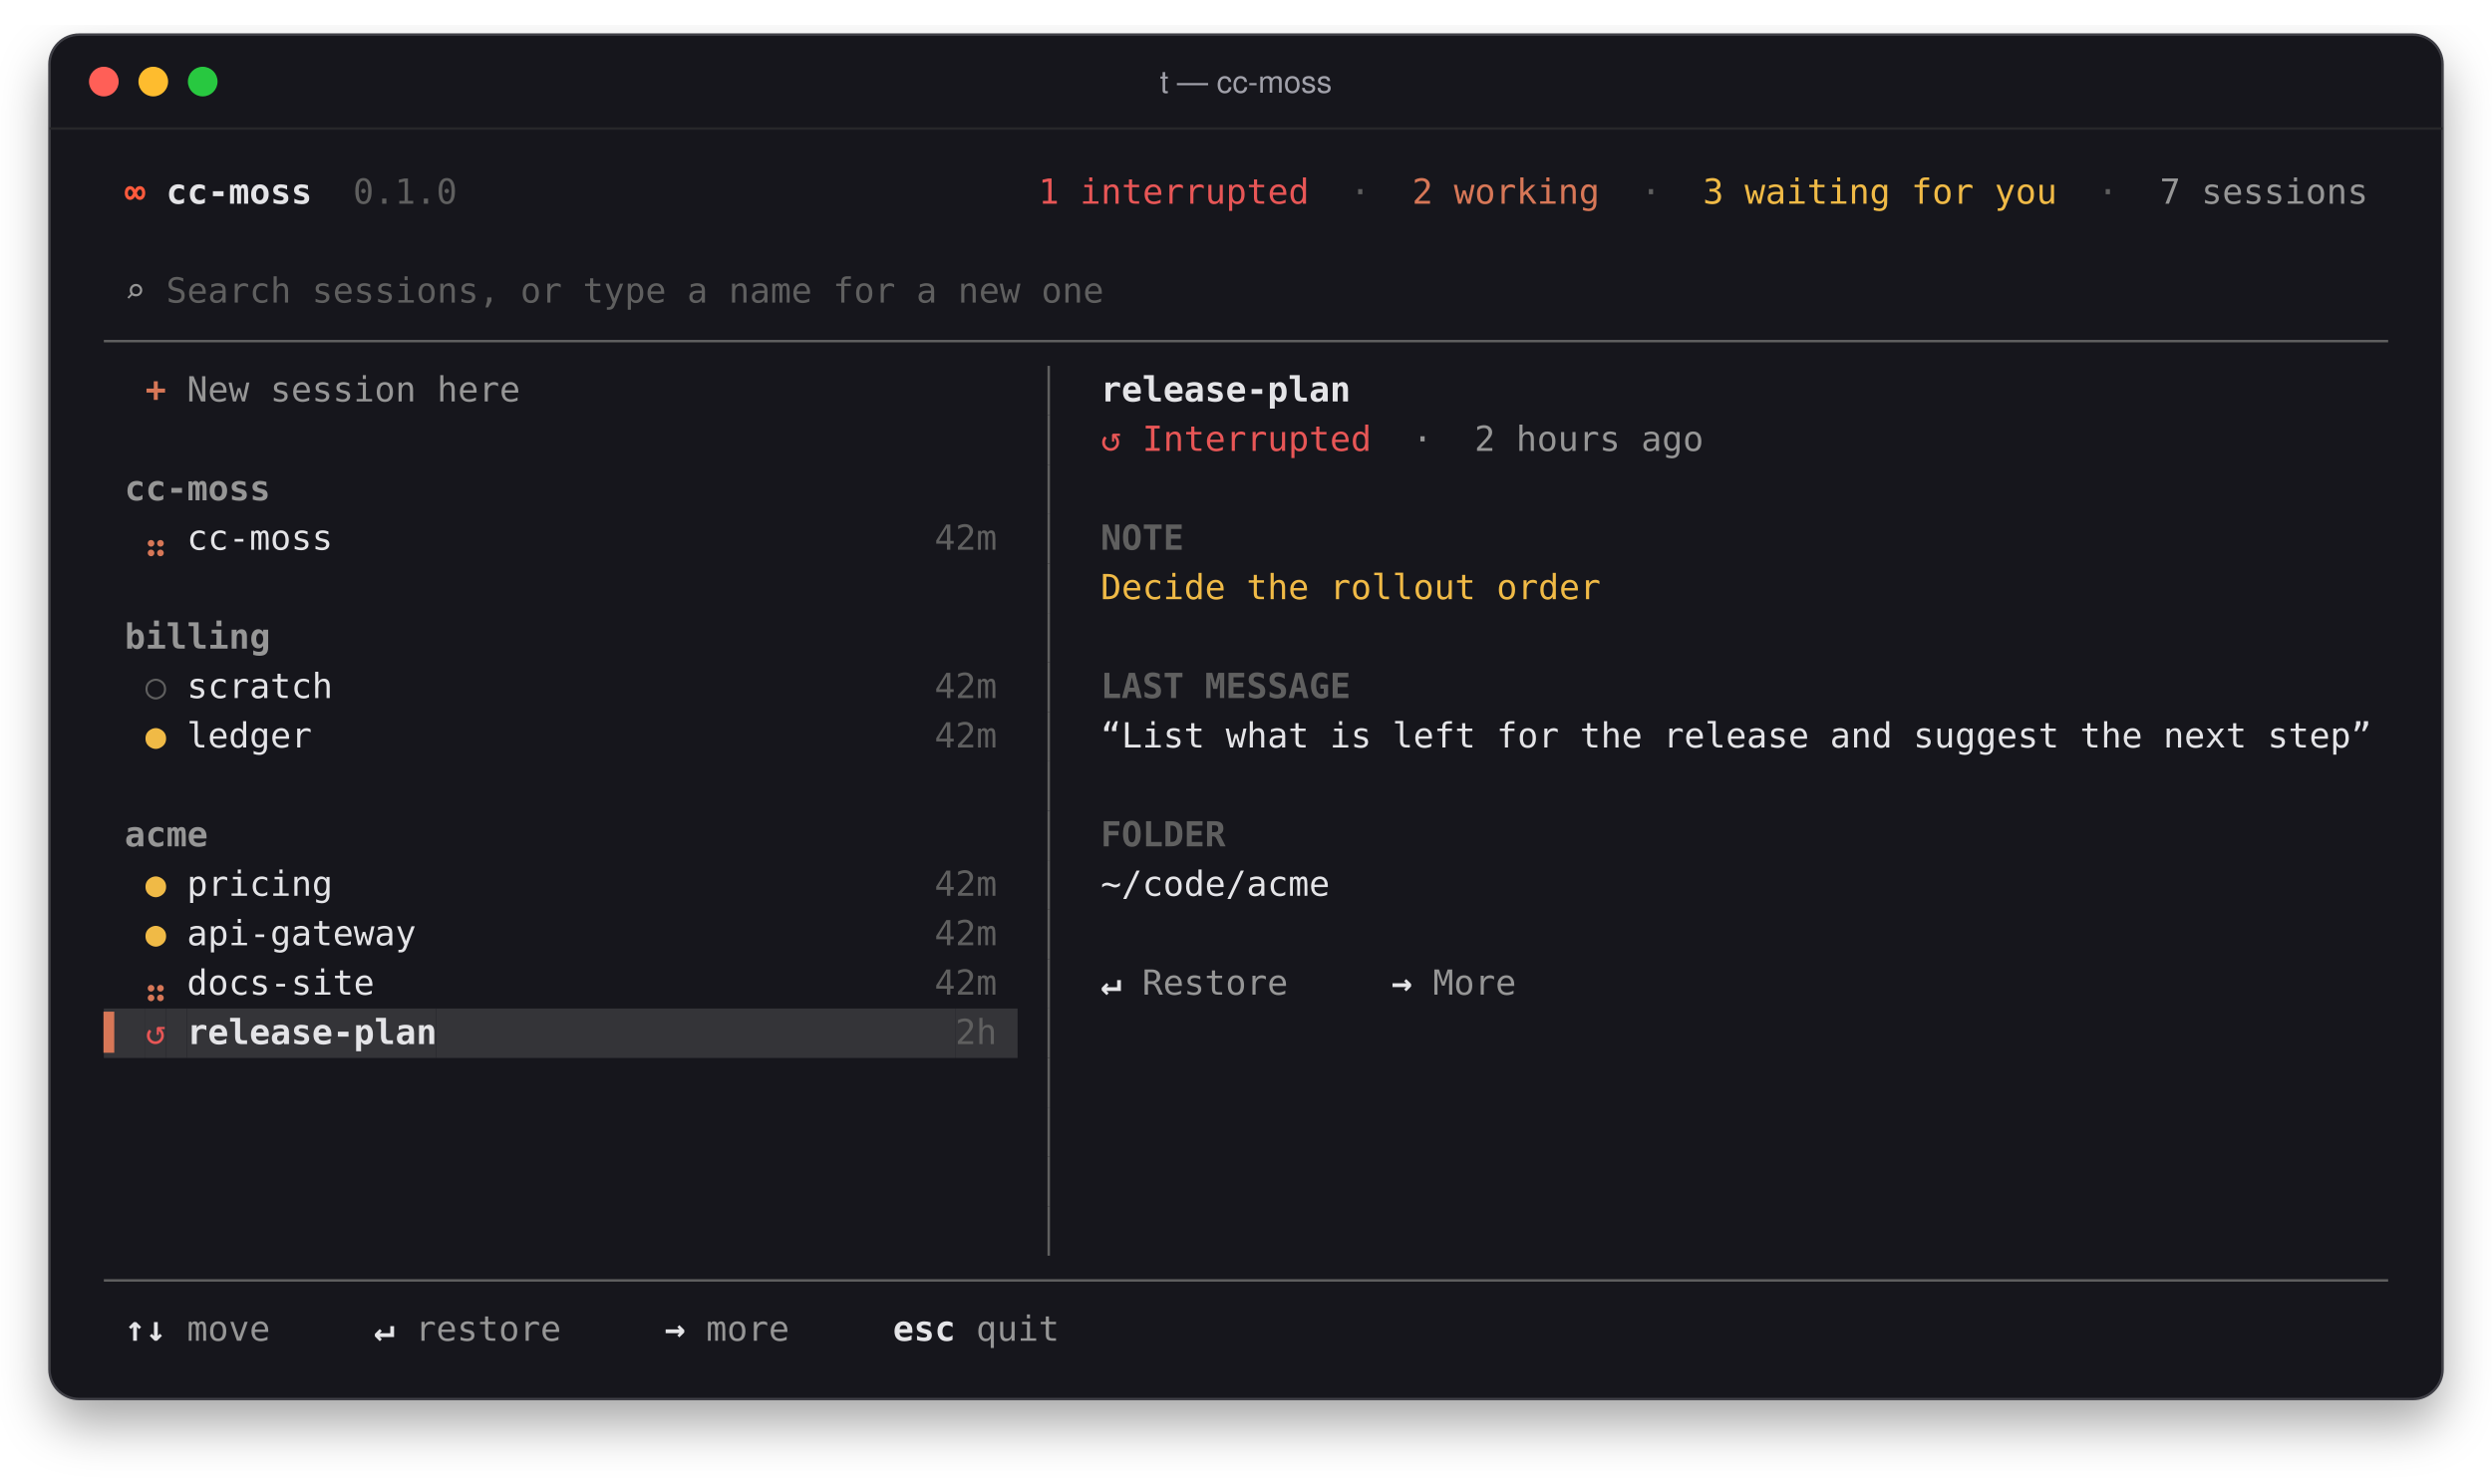
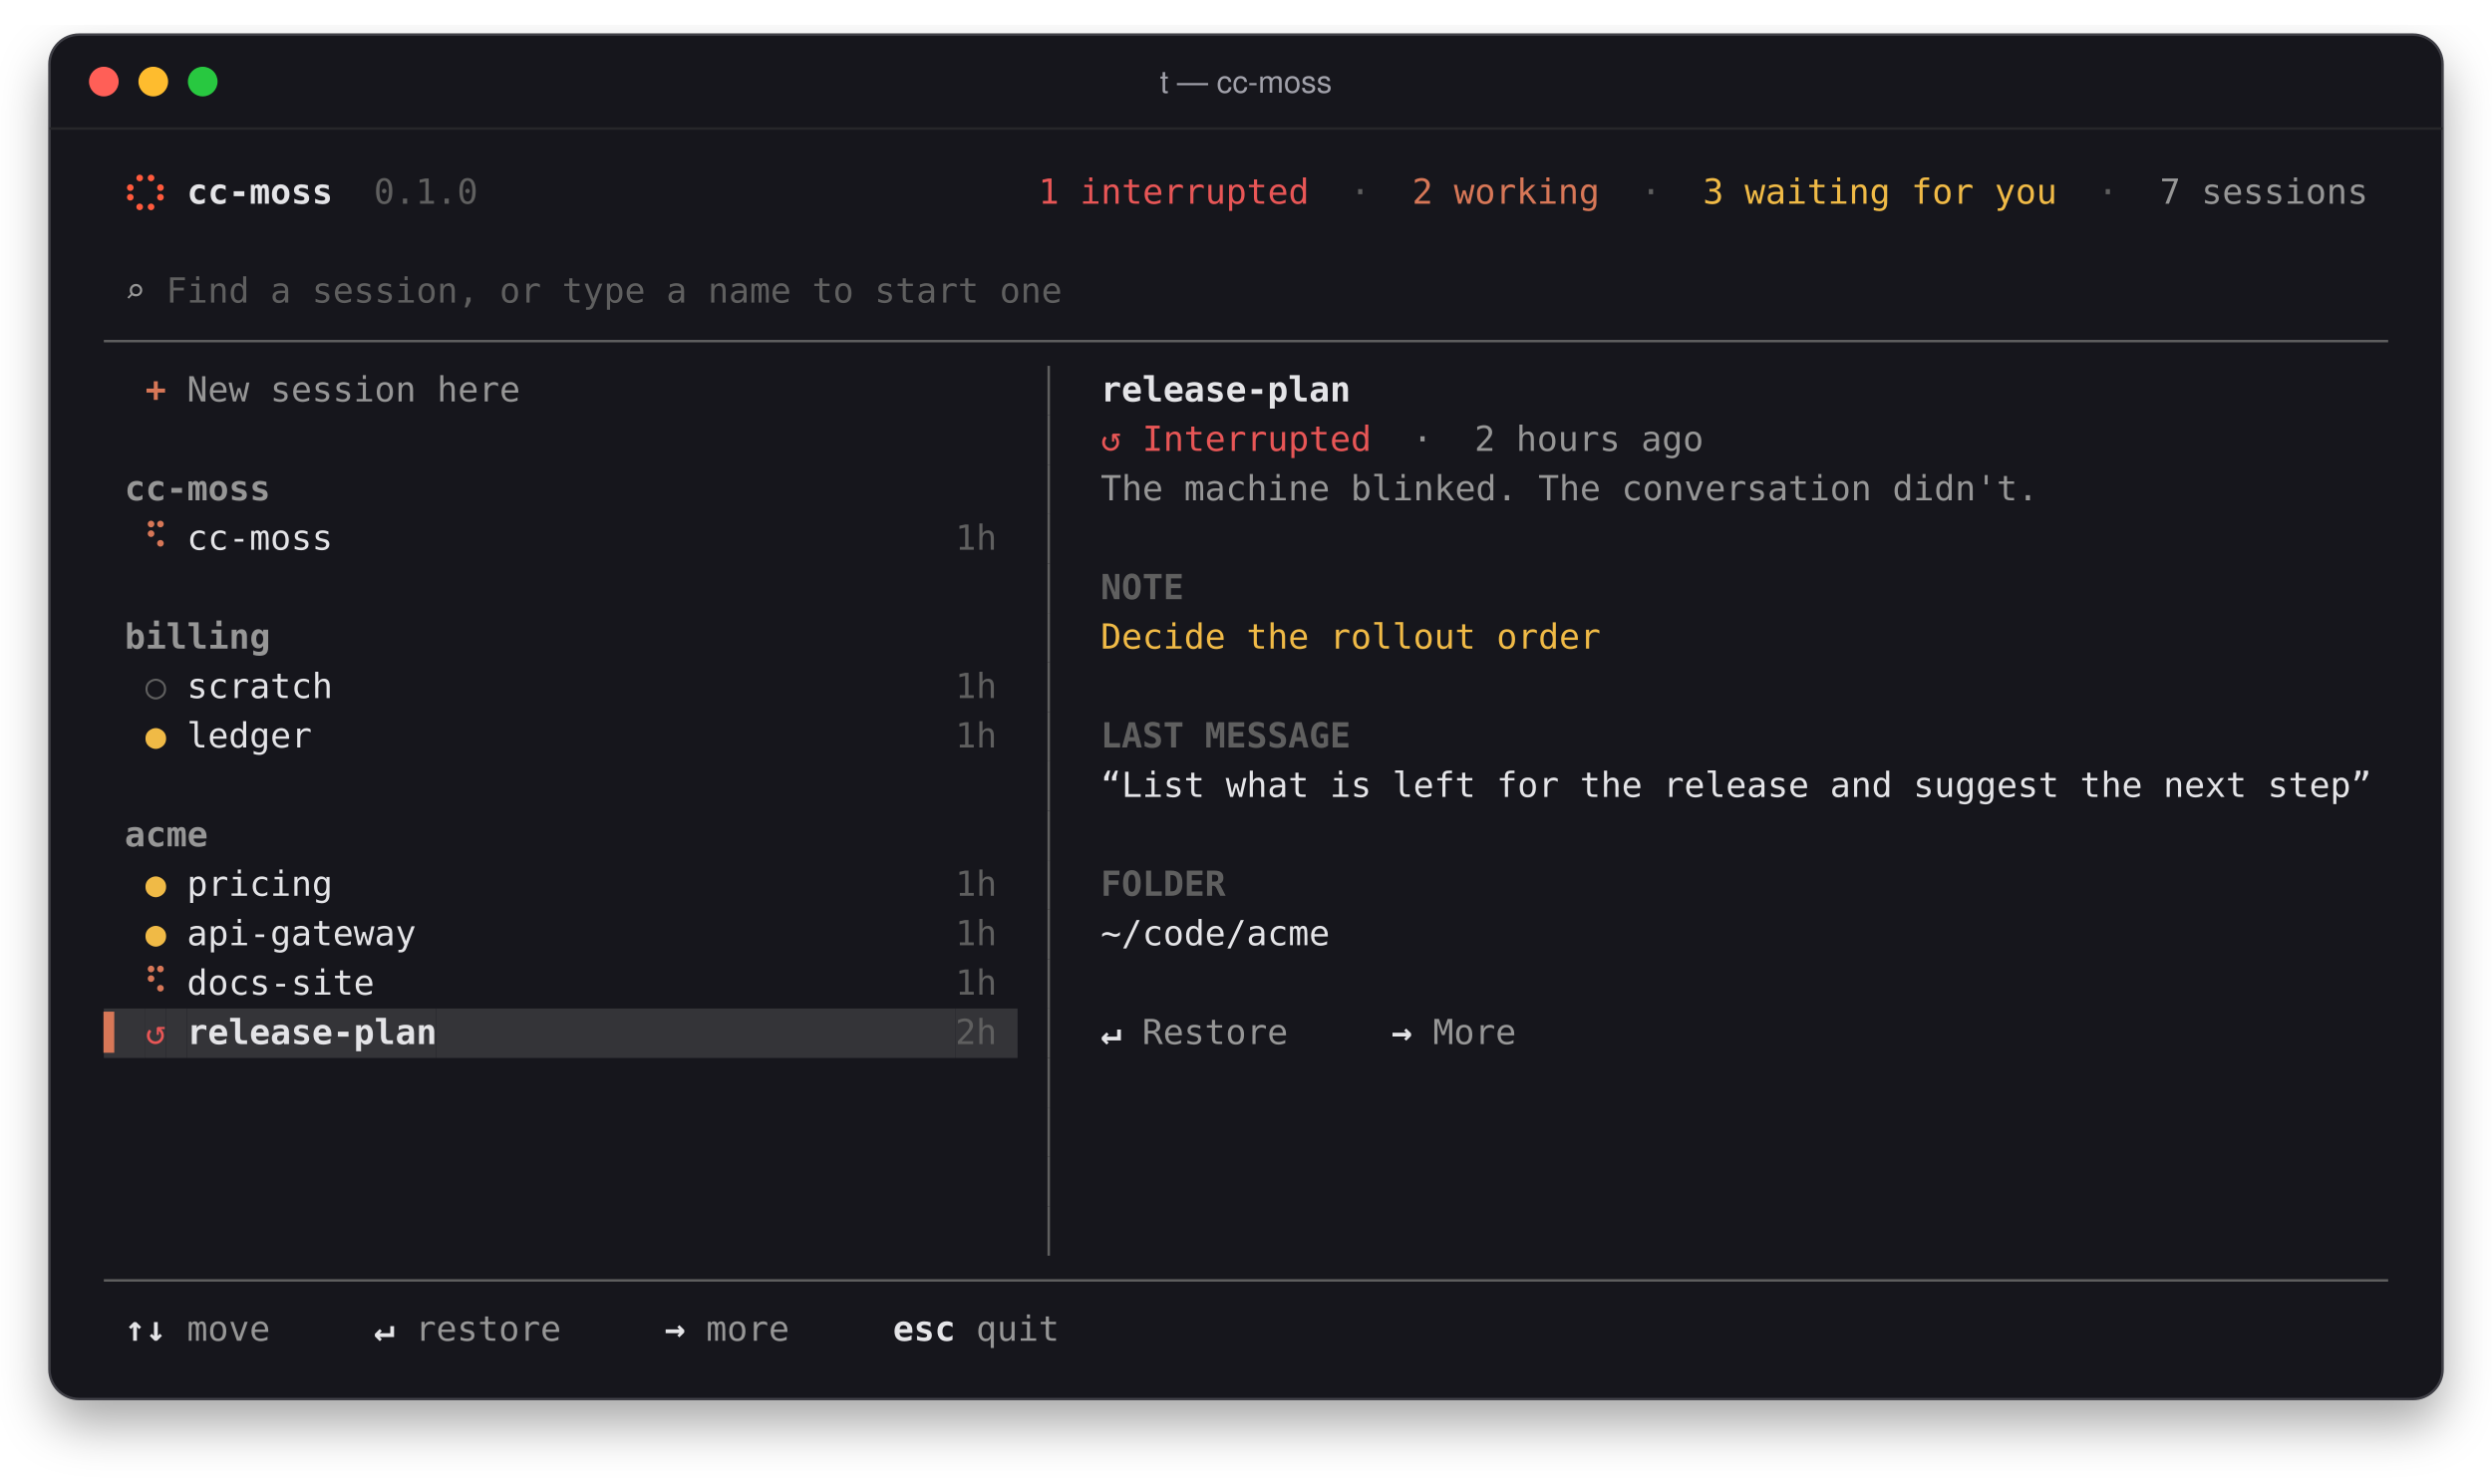
<svg xmlns="http://www.w3.org/2000/svg" width="1008" height="600" viewBox="0 0 1008 600" role="img" aria-label="t — cc-moss">
  <defs>
    <filter id="s" x="-10%" y="-10%" width="120%" height="130%">
      <feDropShadow dx="0" dy="10" stdDeviation="10" flood-color="#000" flood-opacity=".35" />
    </filter>
  </defs>
  <g transform="translate(20 14)">
    <rect width="968" height="552" rx="12" fill="#18181b" filter="url(#s)" />
    <rect width="968" height="552" rx="12" fill="none" stroke="#3f3f46" />
    <path d="M0 38 H968" stroke="#27272a" />
    <circle cx="22" cy="19.0" r="6" fill="#ff5f57" />
    <circle cx="42" cy="19.0" r="6" fill="#febc2e" />
    <circle cx="62" cy="19.0" r="6" fill="#28c840" />
    <text x="484" y="23.5" fill="#a1a1aa" font-size="12.5" font-family="-apple-system,Segoe UI,Helvetica,Arial,sans-serif" text-anchor="middle">t — cc-moss</text>
    <g font-family="ui-monospace,SFMono-Regular,Menlo,Consolas,'DejaVu Sans Mono',monospace" font-size="14" xml:space="preserve">
-       <text x="30.4" y="68.4" fill="#ff5a3c" font-weight="700" textLength="8.4" lengthAdjust="spacingAndGlyphs">∞</text>
-       <text x="47.2" y="68.4" fill="#e4e4e7" font-weight="700" textLength="58.8" lengthAdjust="spacingAndGlyphs">cc-moss</text>
-       <text x="122.8" y="68.4" fill="#5f5f5f" textLength="42.0" lengthAdjust="spacingAndGlyphs">0.1.0</text>
+       <circle cx="32.7" cy="61.9" r="1.35" fill="#ff5a3c" />
+       <circle cx="32.7" cy="65.8" r="1.35" fill="#ff5a3c" />
+       <circle cx="36.5" cy="58.0" r="1.35" fill="#ff5a3c" />
+       <circle cx="36.5" cy="69.7" r="1.35" fill="#ff5a3c" />
+       <circle cx="41.1" cy="58.0" r="1.35" fill="#ff5a3c" />
+       <circle cx="44.9" cy="61.9" r="1.35" fill="#ff5a3c" />
+       <circle cx="44.9" cy="65.8" r="1.35" fill="#ff5a3c" />
+       <circle cx="41.1" cy="69.7" r="1.35" fill="#ff5a3c" />
+       <text x="55.6" y="68.4" fill="#e4e4e7" font-weight="700" textLength="58.8" lengthAdjust="spacingAndGlyphs">cc-moss</text>
+       <text x="131.2" y="68.4" fill="#5f5f5f" textLength="42.0" lengthAdjust="spacingAndGlyphs">0.1.0</text>
      <text x="400.0" y="68.4" fill="#e85656" textLength="109.2" lengthAdjust="spacingAndGlyphs">1 interrupted</text>
      <text x="526.0" y="68.4" fill="#5f5f5f" textLength="8.4" lengthAdjust="spacingAndGlyphs">·</text>
      <text x="551.2" y="68.4" fill="#d77757" textLength="75.6" lengthAdjust="spacingAndGlyphs">2 working</text>
      <text x="643.6" y="68.4" fill="#5f5f5f" textLength="8.4" lengthAdjust="spacingAndGlyphs">·</text>
      <text x="668.8" y="68.4" fill="#f0ba46" textLength="142.8" lengthAdjust="spacingAndGlyphs">3 waiting for you</text>
      <text x="828.4" y="68.4" fill="#5f5f5f" textLength="8.4" lengthAdjust="spacingAndGlyphs">·</text>
      <text x="853.6" y="68.4" fill="#969696" textLength="84.0" lengthAdjust="spacingAndGlyphs">7 sessions</text>
      <text x="30.4" y="108.4" fill="#969696" textLength="8.4" lengthAdjust="spacingAndGlyphs">⌕</text>
-       <text x="47.2" y="108.4" fill="#5f5f5f" textLength="378.0" lengthAdjust="spacingAndGlyphs">Search sessions, or type a name for a new one</text>
+       <text x="47.2" y="108.4" fill="#5f5f5f" textLength="361.2" lengthAdjust="spacingAndGlyphs">Find a session, or type a name to start one</text>
      <path d="M22.0 124 h924.0" stroke="#5f5f5f" />
      <text x="38.8" y="148.4" fill="#d77757" font-weight="700" textLength="8.4" lengthAdjust="spacingAndGlyphs">+</text>
      <text x="55.6" y="148.4" fill="#969696" textLength="134.4" lengthAdjust="spacingAndGlyphs">New session here</text>
      <path d="M404.2 134 v20" stroke="#5f5f5f" />
      <text x="425.2" y="148.4" fill="#e4e4e7" font-weight="700" textLength="100.8" lengthAdjust="spacingAndGlyphs">release-plan</text>
      <path d="M404.2 154 v20" stroke="#5f5f5f" />
      <text x="425.2" y="168.4" fill="#e85656" textLength="109.2" lengthAdjust="spacingAndGlyphs">↺ Interrupted</text>
      <text x="551.2" y="168.4" fill="#969696" textLength="8.4" lengthAdjust="spacingAndGlyphs">·</text>
      <text x="576.4" y="168.4" fill="#969696" textLength="92.4" lengthAdjust="spacingAndGlyphs">2 hours ago</text>
      <text x="30.4" y="188.4" fill="#969696" font-weight="700" textLength="58.8" lengthAdjust="spacingAndGlyphs">cc-moss</text>
      <path d="M404.2 174 v20" stroke="#5f5f5f" />
-       <circle cx="41.1" cy="205.8" r="1.35" fill="#d77757" />
+       <text x="425.2" y="188.4" fill="#969696" textLength="378.0" lengthAdjust="spacingAndGlyphs">The machine blinked. The conversation didn't.</text>
+       <circle cx="41.1" cy="198.0" r="1.35" fill="#d77757" />
+       <circle cx="41.1" cy="201.9" r="1.35" fill="#d77757" />
+       <circle cx="44.9" cy="198.0" r="1.35" fill="#d77757" />
      <circle cx="44.9" cy="205.8" r="1.35" fill="#d77757" />
-       <circle cx="41.1" cy="209.7" r="1.35" fill="#d77757" />
-       <circle cx="44.9" cy="209.7" r="1.35" fill="#d77757" />
      <text x="55.6" y="208.4" fill="#e4e4e7" textLength="58.8" lengthAdjust="spacingAndGlyphs">cc-moss</text>
-       <text x="358.0" y="208.4" fill="#5f5f5f" textLength="25.2" lengthAdjust="spacingAndGlyphs">42m</text>
+       <text x="366.4" y="208.4" fill="#5f5f5f" textLength="16.8" lengthAdjust="spacingAndGlyphs">1h</text>
      <path d="M404.2 194 v20" stroke="#5f5f5f" />
-       <text x="425.2" y="208.4" fill="#5f5f5f" font-weight="700" textLength="33.6" lengthAdjust="spacingAndGlyphs">NOTE</text>
      <path d="M404.2 214 v20" stroke="#5f5f5f" />
-       <text x="425.2" y="228.4" fill="#f0ba46" textLength="201.6" lengthAdjust="spacingAndGlyphs">Decide the rollout order</text>
+       <text x="425.2" y="228.4" fill="#5f5f5f" font-weight="700" textLength="33.6" lengthAdjust="spacingAndGlyphs">NOTE</text>
      <text x="30.4" y="248.4" fill="#969696" font-weight="700" textLength="58.8" lengthAdjust="spacingAndGlyphs">billing</text>
      <path d="M404.2 234 v20" stroke="#5f5f5f" />
+       <text x="425.2" y="248.4" fill="#f0ba46" textLength="201.6" lengthAdjust="spacingAndGlyphs">Decide the rollout order</text>
      <text x="38.8" y="268.4" fill="#5f5f5f" textLength="8.4" lengthAdjust="spacingAndGlyphs">○</text>
      <text x="55.6" y="268.4" fill="#e4e4e7" textLength="58.8" lengthAdjust="spacingAndGlyphs">scratch</text>
-       <text x="358.0" y="268.4" fill="#5f5f5f" textLength="25.2" lengthAdjust="spacingAndGlyphs">42m</text>
+       <text x="366.4" y="268.4" fill="#5f5f5f" textLength="16.8" lengthAdjust="spacingAndGlyphs">1h</text>
      <path d="M404.2 254 v20" stroke="#5f5f5f" />
-       <text x="425.2" y="268.4" fill="#5f5f5f" font-weight="700" textLength="100.8" lengthAdjust="spacingAndGlyphs">LAST MESSAGE</text>
      <text x="38.8" y="288.4" fill="#f0ba46" textLength="8.4" lengthAdjust="spacingAndGlyphs">●</text>
      <text x="55.6" y="288.4" fill="#e4e4e7" textLength="50.4" lengthAdjust="spacingAndGlyphs">ledger</text>
-       <text x="358.0" y="288.4" fill="#5f5f5f" textLength="25.2" lengthAdjust="spacingAndGlyphs">42m</text>
+       <text x="366.4" y="288.4" fill="#5f5f5f" textLength="16.8" lengthAdjust="spacingAndGlyphs">1h</text>
      <path d="M404.2 274 v20" stroke="#5f5f5f" />
-       <text x="425.2" y="288.4" fill="#e4e4e7" textLength="512.4" lengthAdjust="spacingAndGlyphs">“List what is left for the release and suggest the next step”</text>
+       <text x="425.2" y="288.4" fill="#5f5f5f" font-weight="700" textLength="100.8" lengthAdjust="spacingAndGlyphs">LAST MESSAGE</text>
      <path d="M404.2 294 v20" stroke="#5f5f5f" />
+       <text x="425.2" y="308.4" fill="#e4e4e7" textLength="512.4" lengthAdjust="spacingAndGlyphs">“List what is left for the release and suggest the next step”</text>
      <text x="30.4" y="328.4" fill="#969696" font-weight="700" textLength="33.6" lengthAdjust="spacingAndGlyphs">acme</text>
      <path d="M404.2 314 v20" stroke="#5f5f5f" />
-       <text x="425.2" y="328.4" fill="#5f5f5f" font-weight="700" textLength="50.4" lengthAdjust="spacingAndGlyphs">FOLDER</text>
      <text x="38.8" y="348.4" fill="#f0ba46" textLength="8.4" lengthAdjust="spacingAndGlyphs">●</text>
      <text x="55.6" y="348.4" fill="#e4e4e7" textLength="58.8" lengthAdjust="spacingAndGlyphs">pricing</text>
-       <text x="358.0" y="348.4" fill="#5f5f5f" textLength="25.2" lengthAdjust="spacingAndGlyphs">42m</text>
+       <text x="366.4" y="348.4" fill="#5f5f5f" textLength="16.8" lengthAdjust="spacingAndGlyphs">1h</text>
      <path d="M404.2 334 v20" stroke="#5f5f5f" />
-       <text x="425.2" y="348.4" fill="#e4e4e7" textLength="92.4" lengthAdjust="spacingAndGlyphs">~/code/acme</text>
+       <text x="425.2" y="348.4" fill="#5f5f5f" font-weight="700" textLength="50.4" lengthAdjust="spacingAndGlyphs">FOLDER</text>
      <text x="38.8" y="368.4" fill="#f0ba46" textLength="8.4" lengthAdjust="spacingAndGlyphs">●</text>
      <text x="55.6" y="368.4" fill="#e4e4e7" textLength="92.4" lengthAdjust="spacingAndGlyphs">api-gateway</text>
-       <text x="358.0" y="368.4" fill="#5f5f5f" textLength="25.2" lengthAdjust="spacingAndGlyphs">42m</text>
+       <text x="366.4" y="368.4" fill="#5f5f5f" textLength="16.8" lengthAdjust="spacingAndGlyphs">1h</text>
      <path d="M404.2 354 v20" stroke="#5f5f5f" />
-       <circle cx="41.1" cy="385.8" r="1.35" fill="#d77757" />
+       <text x="425.2" y="368.4" fill="#e4e4e7" textLength="92.4" lengthAdjust="spacingAndGlyphs">~/code/acme</text>
+       <circle cx="41.1" cy="378.0" r="1.35" fill="#d77757" />
+       <circle cx="41.1" cy="381.9" r="1.35" fill="#d77757" />
+       <circle cx="44.9" cy="378.0" r="1.35" fill="#d77757" />
      <circle cx="44.9" cy="385.8" r="1.35" fill="#d77757" />
-       <circle cx="41.1" cy="389.7" r="1.35" fill="#d77757" />
-       <circle cx="44.9" cy="389.7" r="1.35" fill="#d77757" />
      <text x="55.6" y="388.4" fill="#e4e4e7" textLength="75.6" lengthAdjust="spacingAndGlyphs">docs-site</text>
-       <text x="358.0" y="388.4" fill="#5f5f5f" textLength="25.2" lengthAdjust="spacingAndGlyphs">42m</text>
+       <text x="366.4" y="388.4" fill="#5f5f5f" textLength="16.8" lengthAdjust="spacingAndGlyphs">1h</text>
      <path d="M404.2 374 v20" stroke="#5f5f5f" />
-       <text x="425.2" y="388.4" fill="#e4e4e7" font-weight="700" textLength="8.4" lengthAdjust="spacingAndGlyphs">↵</text>
-       <text x="442.0" y="388.4" fill="#969696" textLength="58.8" lengthAdjust="spacingAndGlyphs">Restore</text>
-       <text x="542.8" y="388.4" fill="#e4e4e7" font-weight="700" textLength="8.4" lengthAdjust="spacingAndGlyphs">→</text>
-       <text x="559.6" y="388.4" fill="#969696" textLength="33.6" lengthAdjust="spacingAndGlyphs">More</text>
      <rect x="22.0" y="394" width="8.4" height="20" fill="#343438" />
      <text x="22.0" y="408.4" fill="#d77757" textLength="8.4" lengthAdjust="spacingAndGlyphs">▌</text>
      <rect x="30.4" y="394" width="8.4" height="20" fill="#343438" />
      <rect x="38.8" y="394" width="8.4" height="20" fill="#343438" />
      <text x="38.8" y="408.4" fill="#e85656" textLength="8.4" lengthAdjust="spacingAndGlyphs">↺</text>
      <rect x="47.2" y="394" width="8.4" height="20" fill="#343438" />
      <rect x="55.6" y="394" width="100.8" height="20" fill="#343438" />
      <text x="55.6" y="408.4" fill="#e4e4e7" font-weight="700" textLength="100.8" lengthAdjust="spacingAndGlyphs">release-plan</text>
      <rect x="156.4" y="394" width="210.0" height="20" fill="#343438" />
      <rect x="366.4" y="394" width="16.8" height="20" fill="#343438" />
      <text x="366.4" y="408.4" fill="#5f5f5f" textLength="16.8" lengthAdjust="spacingAndGlyphs">2h</text>
      <rect x="383.2" y="394" width="8.4" height="20" fill="#343438" />
      <path d="M404.2 394 v20" stroke="#5f5f5f" />
+       <text x="425.2" y="408.4" fill="#e4e4e7" font-weight="700" textLength="8.4" lengthAdjust="spacingAndGlyphs">↵</text>
+       <text x="442.0" y="408.4" fill="#969696" textLength="58.8" lengthAdjust="spacingAndGlyphs">Restore</text>
+       <text x="542.8" y="408.4" fill="#e4e4e7" font-weight="700" textLength="8.4" lengthAdjust="spacingAndGlyphs">→</text>
+       <text x="559.6" y="408.4" fill="#969696" textLength="33.6" lengthAdjust="spacingAndGlyphs">More</text>
      <path d="M404.2 414 v20" stroke="#5f5f5f" />
      <path d="M404.2 434 v20" stroke="#5f5f5f" />
      <path d="M404.2 454 v20" stroke="#5f5f5f" />
      <path d="M404.2 474 v20" stroke="#5f5f5f" />
      <path d="M22.0 504 h924.0" stroke="#5f5f5f" />
      <text x="30.4" y="528.4" fill="#e4e4e7" font-weight="700" textLength="16.8" lengthAdjust="spacingAndGlyphs">↑↓</text>
      <text x="55.6" y="528.4" fill="#969696" textLength="33.6" lengthAdjust="spacingAndGlyphs">move</text>
      <text x="131.2" y="528.4" fill="#e4e4e7" font-weight="700" textLength="8.4" lengthAdjust="spacingAndGlyphs">↵</text>
      <text x="148.0" y="528.4" fill="#969696" textLength="58.8" lengthAdjust="spacingAndGlyphs">restore</text>
      <text x="248.8" y="528.4" fill="#e4e4e7" font-weight="700" textLength="8.4" lengthAdjust="spacingAndGlyphs">→</text>
      <text x="265.6" y="528.4" fill="#969696" textLength="33.6" lengthAdjust="spacingAndGlyphs">more</text>
      <text x="341.2" y="528.4" fill="#e4e4e7" font-weight="700" textLength="25.2" lengthAdjust="spacingAndGlyphs">esc</text>
      <text x="374.8" y="528.4" fill="#969696" textLength="33.6" lengthAdjust="spacingAndGlyphs">quit</text>
    </g>
  </g>
</svg>
